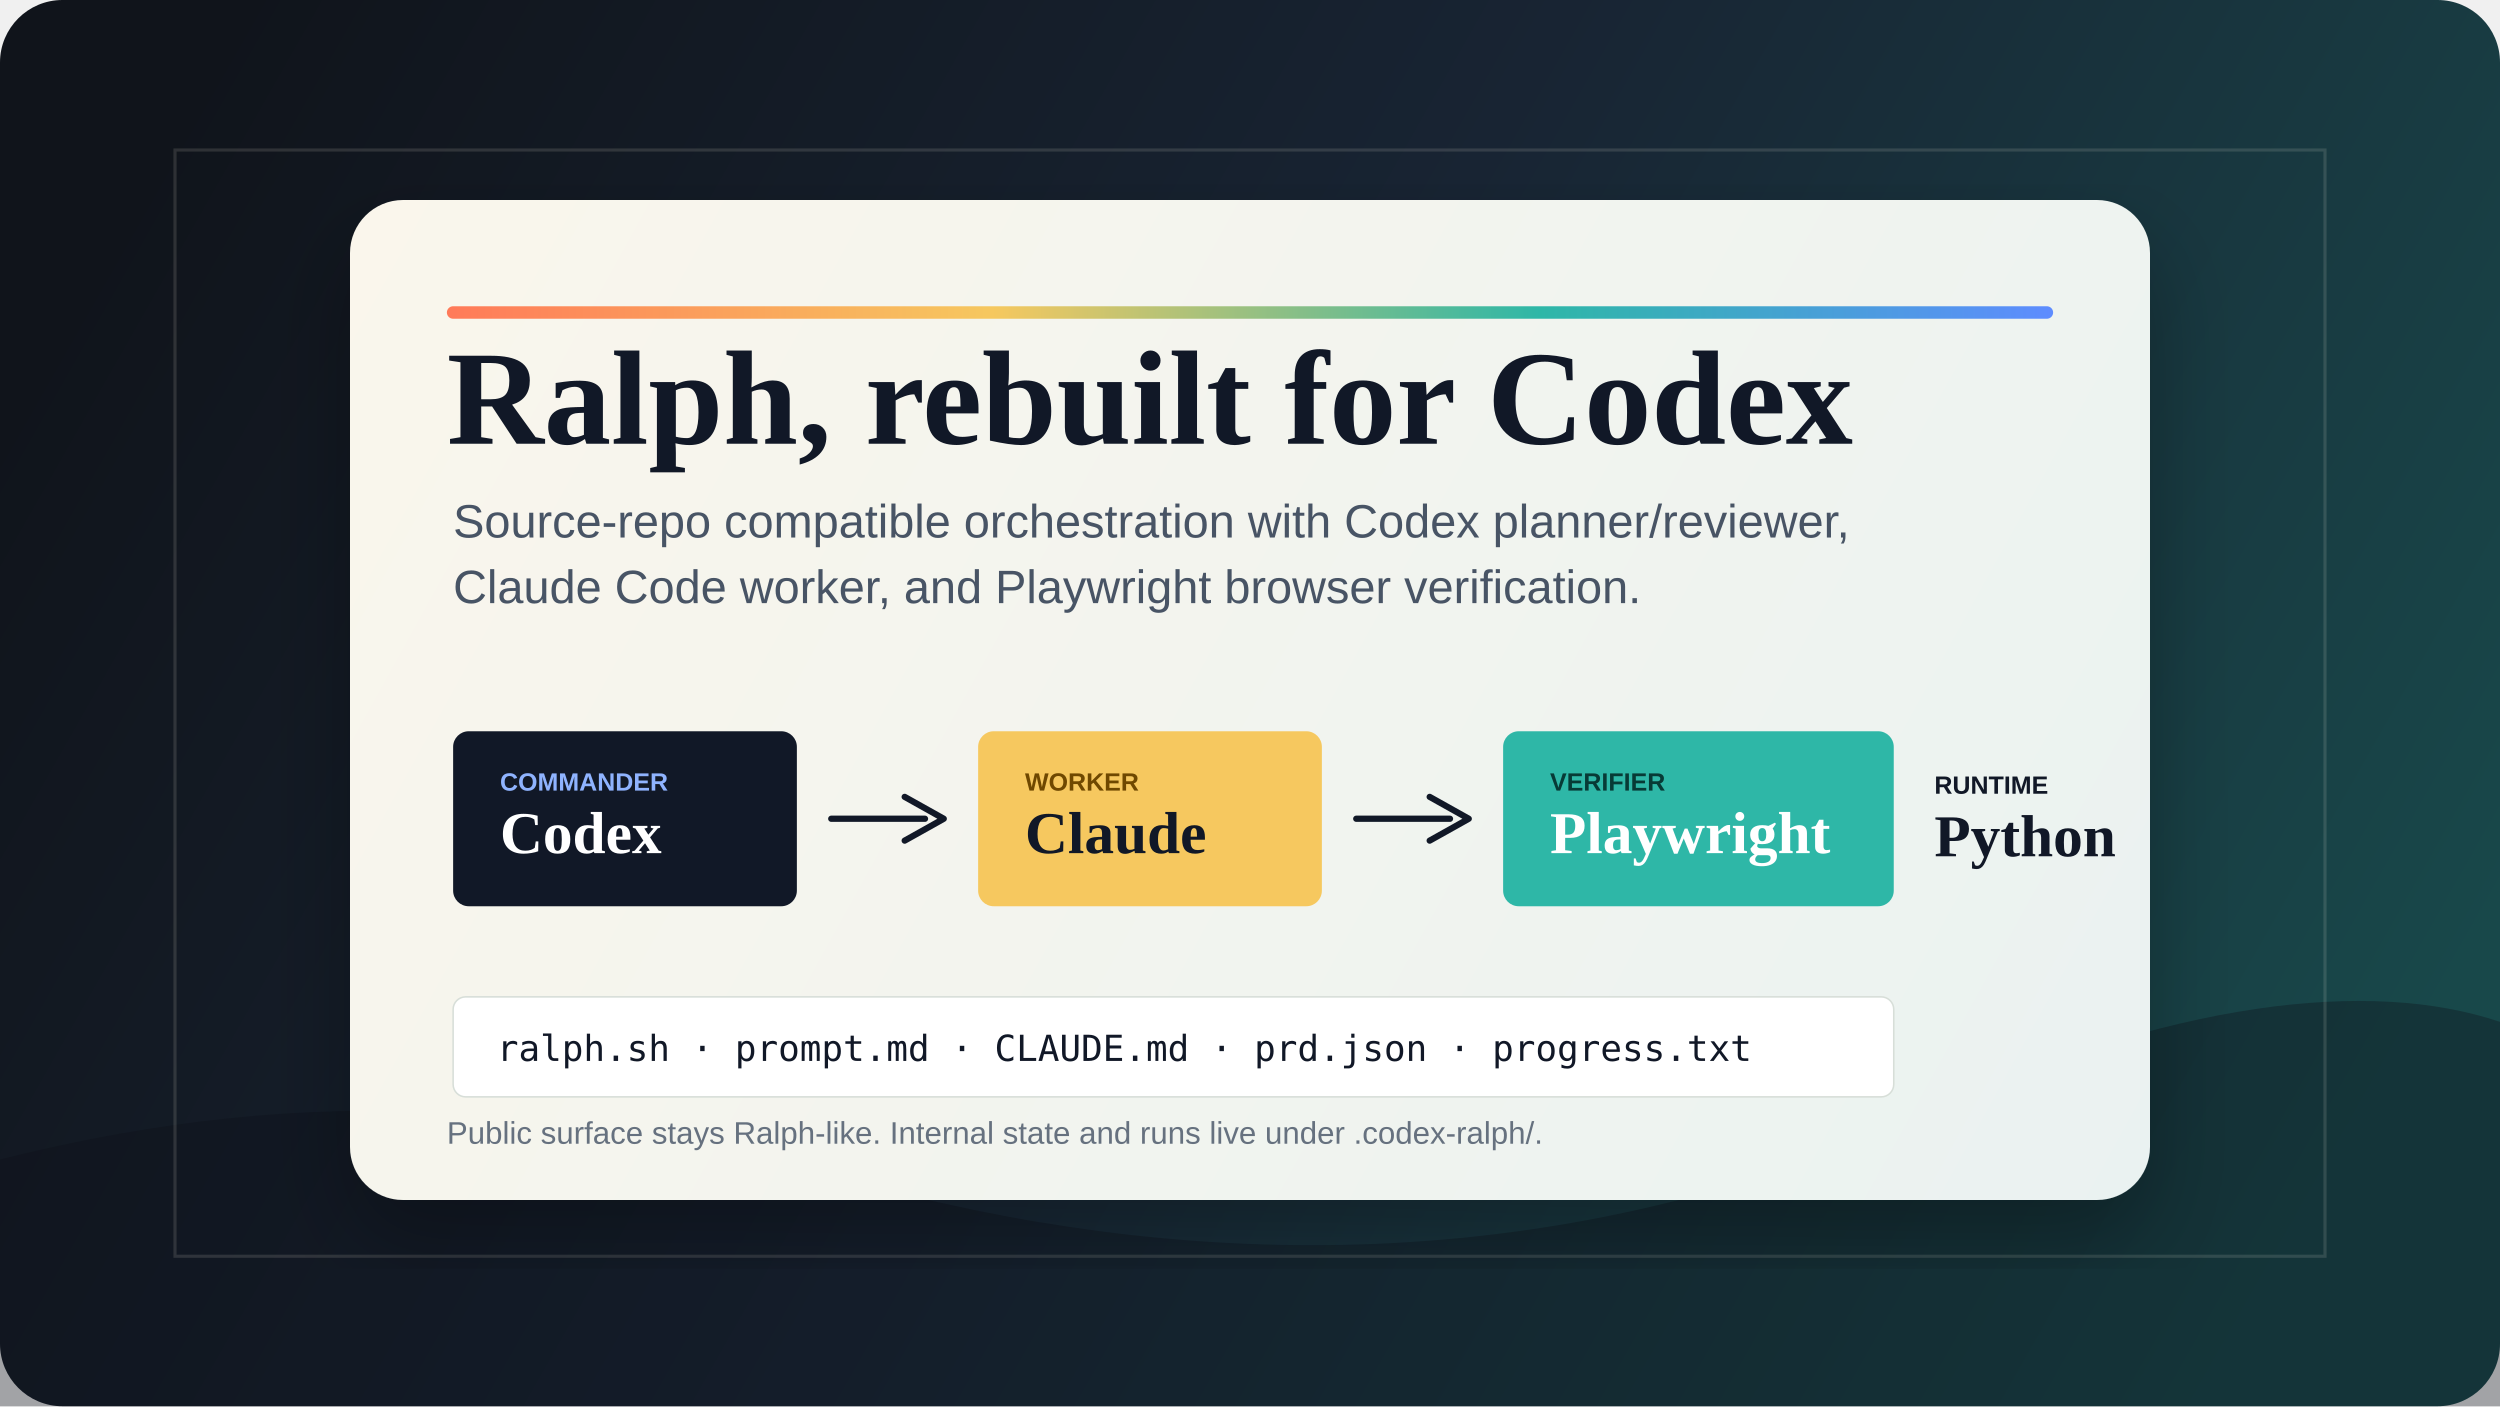
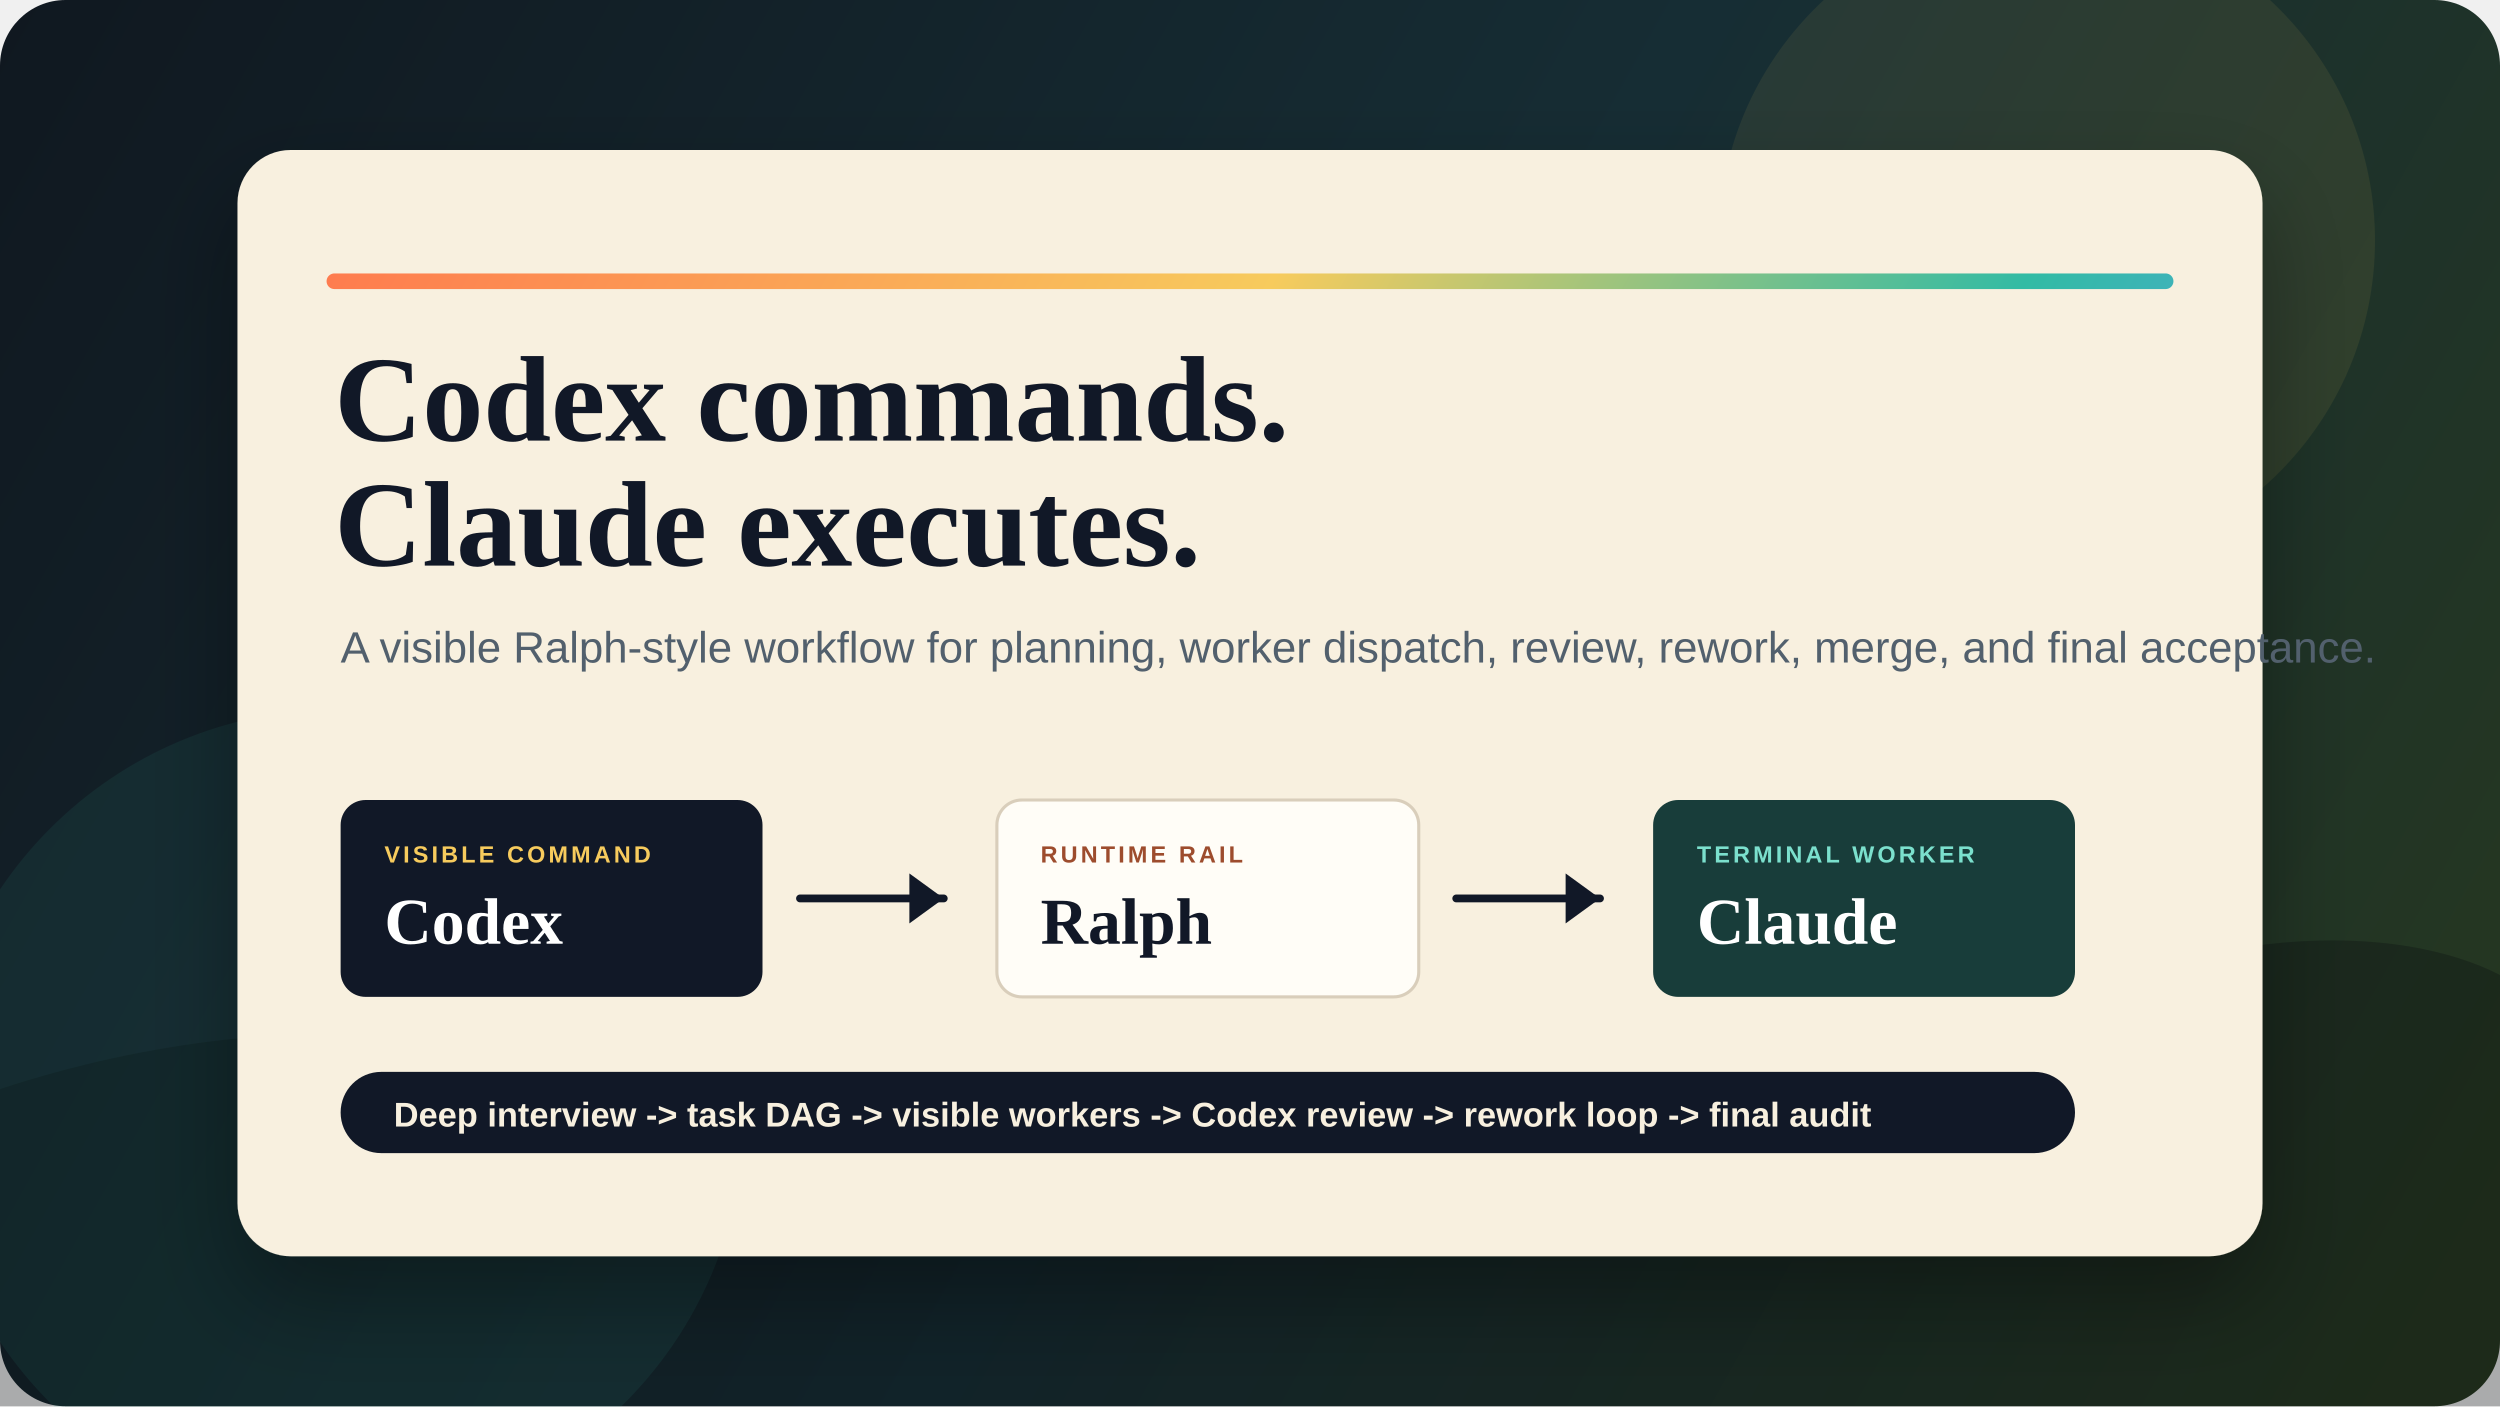
<svg xmlns="http://www.w3.org/2000/svg" width="1600" height="900" viewBox="0 0 1600 900" fill="none" role="img" aria-labelledby="title desc">
  <defs>
-     <linearGradient id="bg" x1="112" y1="72" x2="1456" y2="836" gradientUnits="userSpaceOnUse">
-       <stop stop-color="#10141B" />
-       <stop offset="0.48" stop-color="#182433" />
-       <stop offset="1" stop-color="#18484A" />
+     <linearGradient id="bg" x1="0" y1="0" x2="1600" y2="900" gradientUnits="userSpaceOnUse">
+       <stop stop-color="#101820" />
+       <stop offset="0.52" stop-color="#162D34" />
+       <stop offset="1" stop-color="#27381E" />
    </linearGradient>
-     <linearGradient id="paper" x1="226" y1="132" x2="1380" y2="770" gradientUnits="userSpaceOnUse">
-       <stop stop-color="#FAF6EC" />
-       <stop offset="1" stop-color="#EAF2F1" />
+     <linearGradient id="ribbon" x1="180" y1="108" x2="1420" y2="780" gradientUnits="userSpaceOnUse">
+       <stop stop-color="#FF734D" />
+       <stop offset="0.42" stop-color="#F7CB5D" />
+       <stop offset="0.72" stop-color="#32BBA4" />
+       <stop offset="1" stop-color="#6697FF" />
    </linearGradient>
-     <linearGradient id="line" x1="286" y1="198" x2="1314" y2="198" gradientUnits="userSpaceOnUse">
-       <stop stop-color="#FF7A59" />
-       <stop offset="0.34" stop-color="#F6C85F" />
-       <stop offset="0.68" stop-color="#2EB7A7" />
-       <stop offset="1" stop-color="#5E8CFF" />
-     </linearGradient>
-     <filter id="softShadow" x="174" y="92" width="1252" height="720" filterUnits="userSpaceOnUse" color-interpolation-filters="sRGB">
-       <feDropShadow dx="0" dy="26" stdDeviation="28" flood-color="#02040A" flood-opacity="0.28" />
+     <filter id="cardShadow" x="0" y="0" width="1600" height="900" filterUnits="userSpaceOnUse" color-interpolation-filters="sRGB">
+       <feDropShadow dx="0" dy="28" stdDeviation="30" flood-color="#03060A" flood-opacity="0.34" />
    </filter>
  </defs>
-   <rect width="1600" height="900" rx="40" fill="url(#bg)" />
-   <path d="M0 742C208 690 362 708 562 760C775 816 1008 814 1228 714C1390 640 1517 626 1600 654V900H0V742Z" fill="#0D1118" fill-opacity="0.34" />
-   <path d="M112 96H1488V804H112V96Z" fill="none" stroke="#F6EFE2" stroke-opacity="0.13" stroke-width="2" />
-   <g filter="url(#softShadow)">
-     <rect x="224" y="128" width="1152" height="640" rx="34" fill="url(#paper)" />
+   <rect width="1600" height="900" rx="42" fill="url(#bg)" />
+   <path d="M0 697C194 633 382 661 566 725C798 806 1035 799 1252 674C1408 584 1538 592 1600 624V900H0V697Z" fill="#070A0E" fill-opacity="0.3" />
+   <circle cx="1310" cy="154" r="210" fill="#F7CB5D" fill-opacity="0.08" />
+   <circle cx="216" cy="714" r="260" fill="#32BBA4" fill-opacity="0.08" />
+   <g filter="url(#cardShadow)">
+     <rect x="152" y="96" width="1296" height="708" rx="34" fill="#F8F0DF" />
  </g>
-   <rect x="286" y="196" width="1028" height="8" rx="4" fill="url(#line)" />
-   <text x="286" y="284" fill="#111827" font-family="Georgia, 'Times New Roman', serif" font-size="86" font-weight="700">Ralph, rebuilt for Codex</text>
-   <text x="290" y="344" fill="#485465" font-family="'Helvetica Neue', Arial, sans-serif" font-size="30" font-weight="500">Source-repo compatible orchestration with Codex planner/reviewer,</text>
-   <text x="290" y="386" fill="#485465" font-family="'Helvetica Neue', Arial, sans-serif" font-size="30" font-weight="500">Claude Code worker, and Playwright browser verification.</text>
+   <path d="M214 180H1386" stroke="url(#ribbon)" stroke-width="10" stroke-linecap="round" />
+   <text x="214" y="282" fill="#111827" font-family="Georgia, 'Times New Roman', serif" font-size="78" font-weight="700">Codex commands.</text>
+   <text x="214" y="362" fill="#111827" font-family="Georgia, 'Times New Roman', serif" font-size="78" font-weight="700">Claude executes.</text>
+   <text x="218" y="424" fill="#52606D" font-family="'Helvetica Neue', Arial, sans-serif" font-size="28" font-weight="500">A visible Ralph-style workflow for planning, worker dispatch, review, rework, merge, and final acceptance.</text>
  <g>
-     <rect x="290" y="468" width="220" height="112" rx="10" fill="#111827" />
-     <text x="320" y="506" fill="#8FB3FF" font-family="'Helvetica Neue', Arial, sans-serif" font-size="16" font-weight="700">COMMANDER</text>
-     <text x="320" y="546" fill="#FFFFFF" font-family="Georgia, 'Times New Roman', serif" font-size="38" font-weight="700">Codex</text>
+     <rect x="218" y="512" width="270" height="126" rx="16" fill="#111827" />
+     <text x="246" y="552" fill="#F7CB5D" font-family="'Helvetica Neue', Arial, sans-serif" font-size="15" font-weight="800" letter-spacing="2">VISIBLE COMMAND</text>
+     <text x="246" y="604" fill="#FFFFFF" font-family="Georgia, 'Times New Roman', serif" font-size="42" font-weight="700">Codex</text>
  </g>
-   <path d="M532 524H592" stroke="#111827" stroke-width="4" stroke-linecap="round" />
-   <path d="M579 510L604 524L579 538" stroke="#111827" stroke-width="4" stroke-linecap="round" stroke-linejoin="round" />
+   <path d="M512 575H604" stroke="#111827" stroke-width="5" stroke-linecap="round" />
+   <path d="M604 575L582 559V591L604 575Z" fill="#111827" />
  <g>
-     <rect x="626" y="468" width="220" height="112" rx="10" fill="#F6C85F" />
-     <text x="656" y="506" fill="#6F4800" font-family="'Helvetica Neue', Arial, sans-serif" font-size="16" font-weight="700">WORKER</text>
-     <text x="656" y="546" fill="#111827" font-family="Georgia, 'Times New Roman', serif" font-size="38" font-weight="700">Claude</text>
+     <rect x="638" y="512" width="270" height="126" rx="16" fill="#FFFDF7" stroke="#D9CEBB" stroke-width="2" />
+     <text x="666" y="552" fill="#9D4C2D" font-family="'Helvetica Neue', Arial, sans-serif" font-size="15" font-weight="800" letter-spacing="2">RUNTIME RAIL</text>
+     <text x="666" y="604" fill="#111827" font-family="Georgia, 'Times New Roman', serif" font-size="42" font-weight="700">Ralph</text>
  </g>
-   <path d="M868 524H928" stroke="#111827" stroke-width="4" stroke-linecap="round" />
-   <path d="M915 510L940 524L915 538" stroke="#111827" stroke-width="4" stroke-linecap="round" stroke-linejoin="round" />
+   <path d="M932 575H1024" stroke="#111827" stroke-width="5" stroke-linecap="round" />
+   <path d="M1024 575L1002 559V591L1024 575Z" fill="#111827" />
  <g>
-     <rect x="962" y="468" width="250" height="112" rx="10" fill="#2EB7A7" />
-     <text x="992" y="506" fill="#073A36" font-family="'Helvetica Neue', Arial, sans-serif" font-size="16" font-weight="700">VERIFIER</text>
-     <text x="992" y="546" fill="#FFFFFF" font-family="Georgia, 'Times New Roman', serif" font-size="38" font-weight="700">Playwright</text>
+     <rect x="1058" y="512" width="270" height="126" rx="16" fill="#183D3A" />
+     <text x="1086" y="552" fill="#7BE0CD" font-family="'Helvetica Neue', Arial, sans-serif" font-size="15" font-weight="800" letter-spacing="2">TERMINAL WORKER</text>
+     <text x="1086" y="604" fill="#FFFFFF" font-family="Georgia, 'Times New Roman', serif" font-size="42" font-weight="700">Claude</text>
  </g>
  <g>
-     <rect x="290" y="638" width="922" height="64" rx="8" fill="#FFFFFF" stroke="#D7DED8" />
-     <text x="318" y="679" fill="#111827" font-family="SFMono-Regular, Menlo, Consolas, monospace" font-size="23">ralph.sh · prompt.md · CLAUDE.md · prd.json · progress.txt</text>
+     <rect x="218" y="686" width="1110" height="52" rx="26" fill="#111827" />
+     <text x="252" y="721" fill="#F8F0DF" font-family="'Helvetica Neue', Arial, sans-serif" font-size="22" font-weight="600">Deep interview -&gt; task DAG -&gt; visible workers -&gt; Codex review -&gt; rework loop -&gt; final audit</text>
  </g>
-   <text x="1238" y="508" fill="#111827" font-family="'Helvetica Neue', Arial, sans-serif" font-size="16" font-weight="700">RUNTIME</text>
-   <text x="1238" y="548" fill="#111827" font-family="Georgia, 'Times New Roman', serif" font-size="38" font-weight="700">Python</text>
-   <text x="286" y="732" fill="#66717F" font-family="'Helvetica Neue', Arial, sans-serif" font-size="20">Public surface stays Ralph-like. Internal state and runs live under .codex-ralph/.</text>
</svg>
